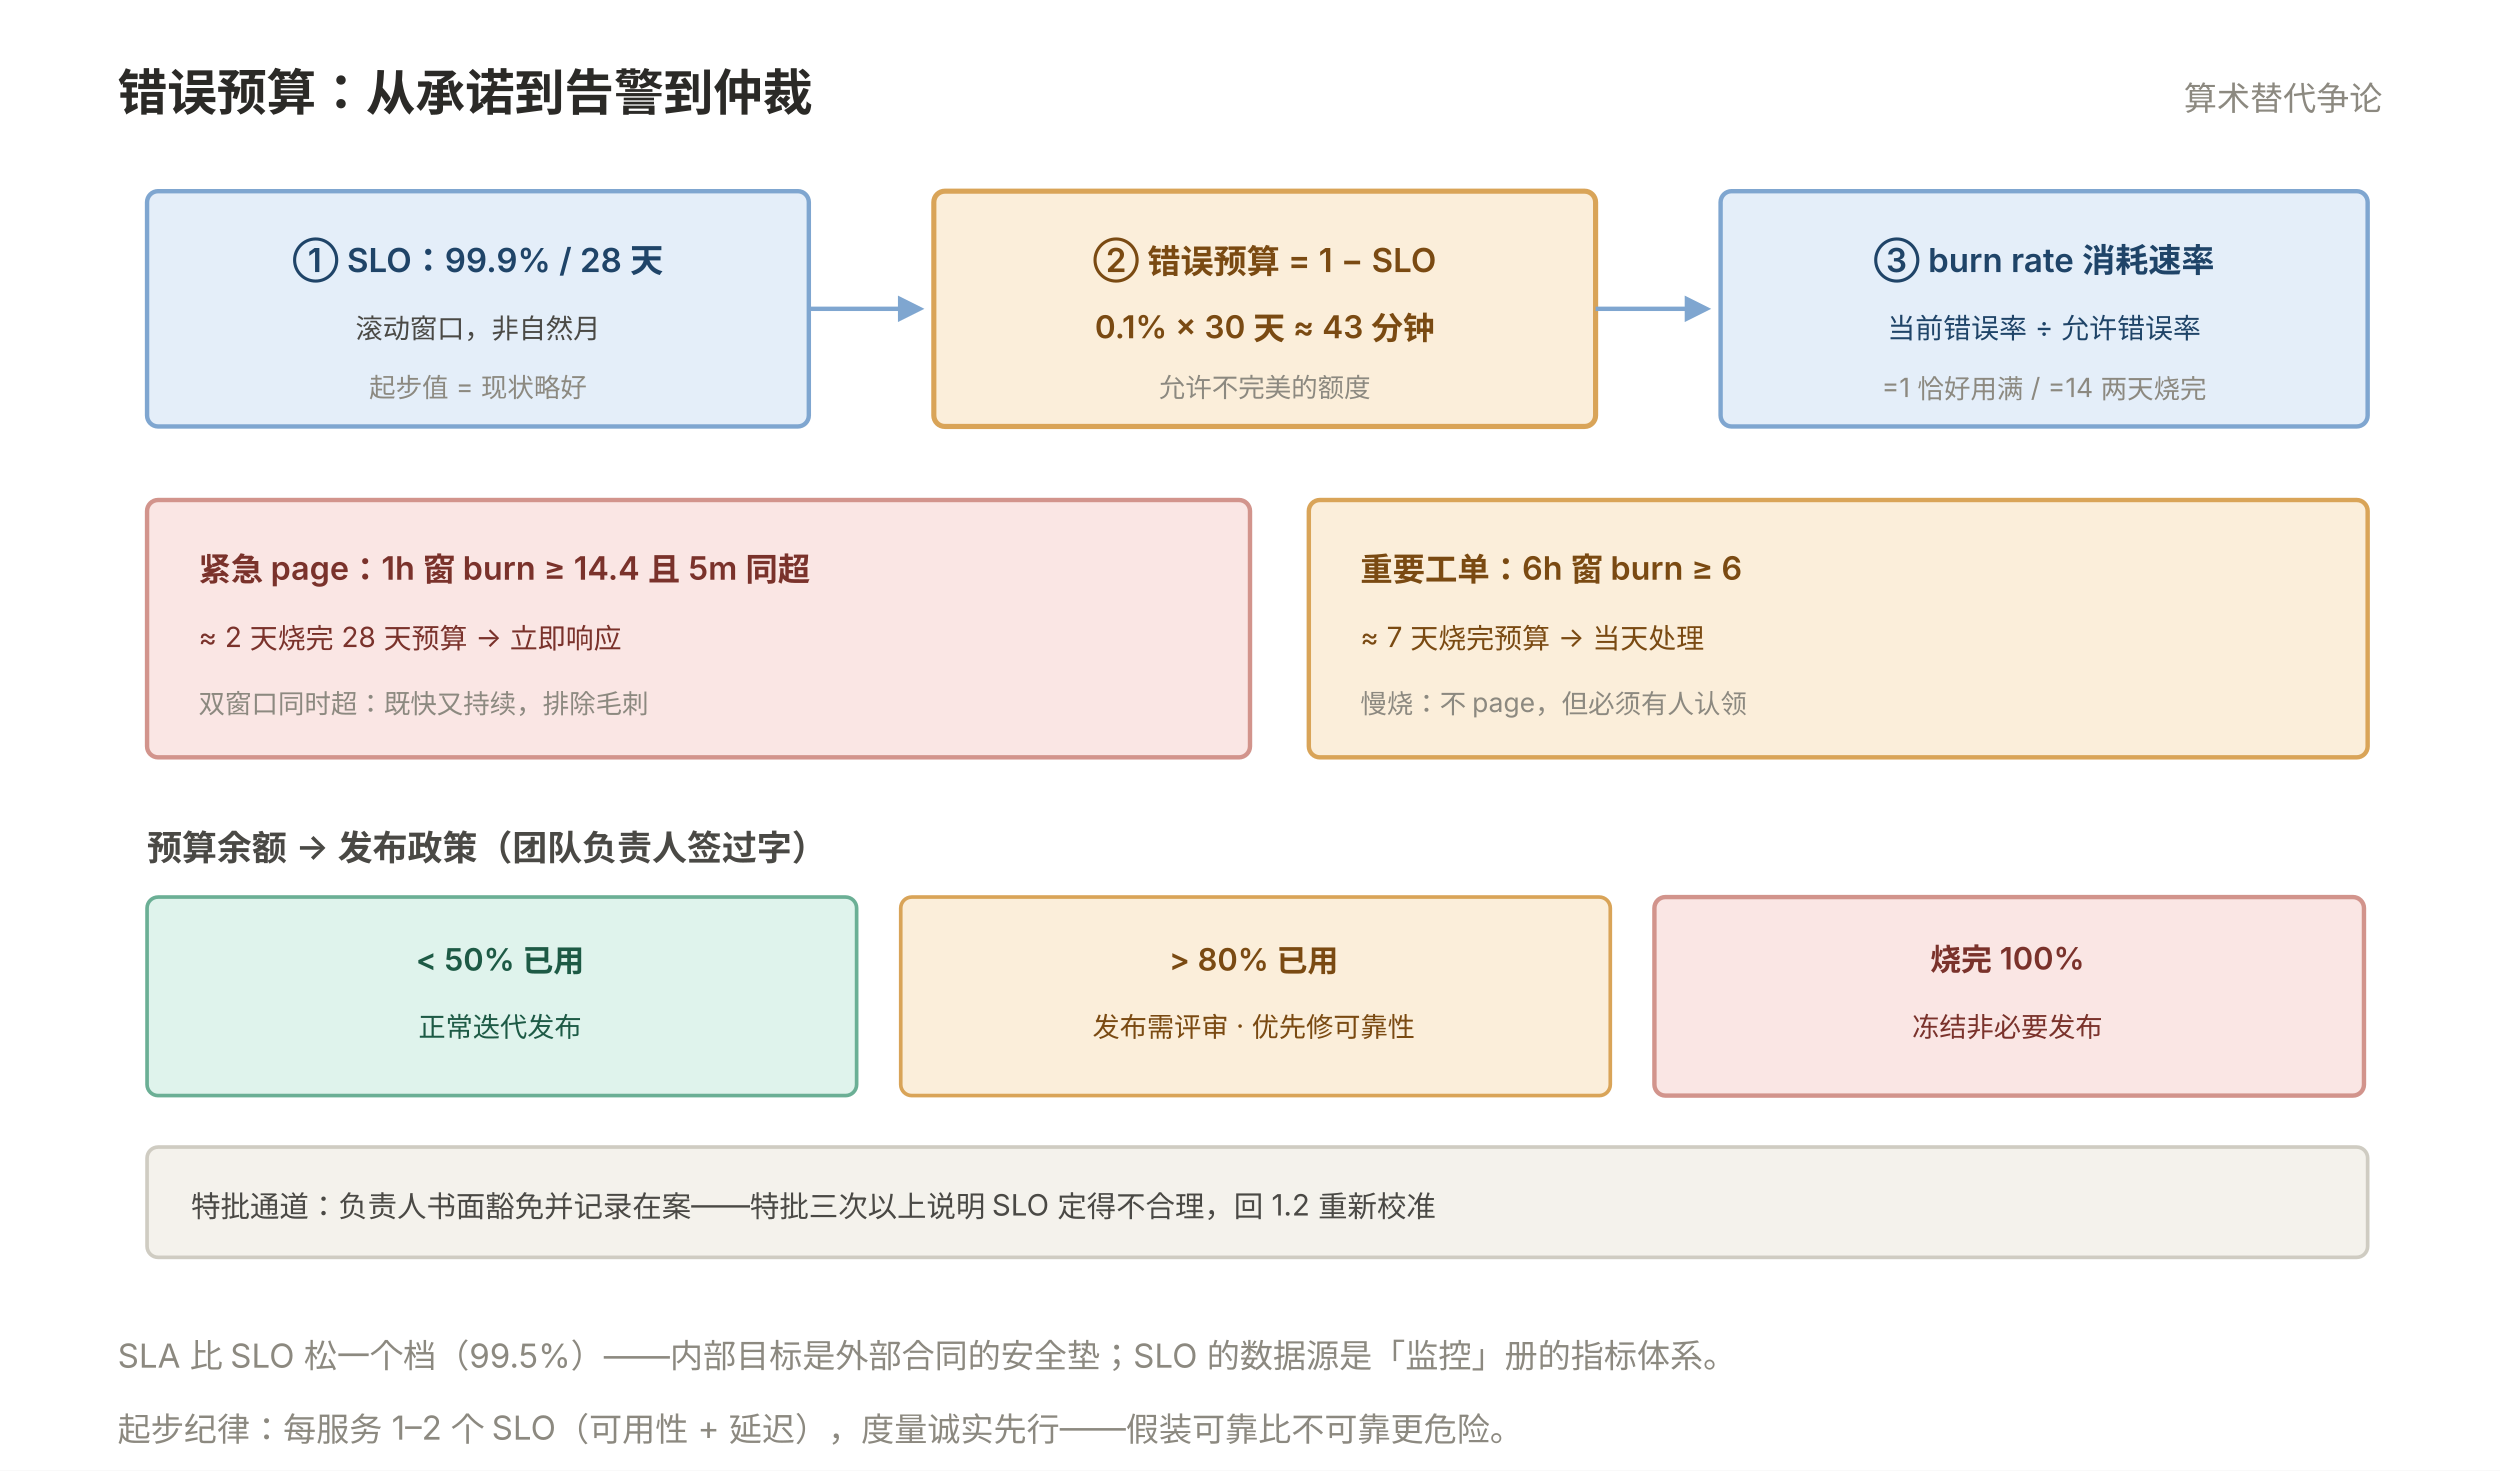
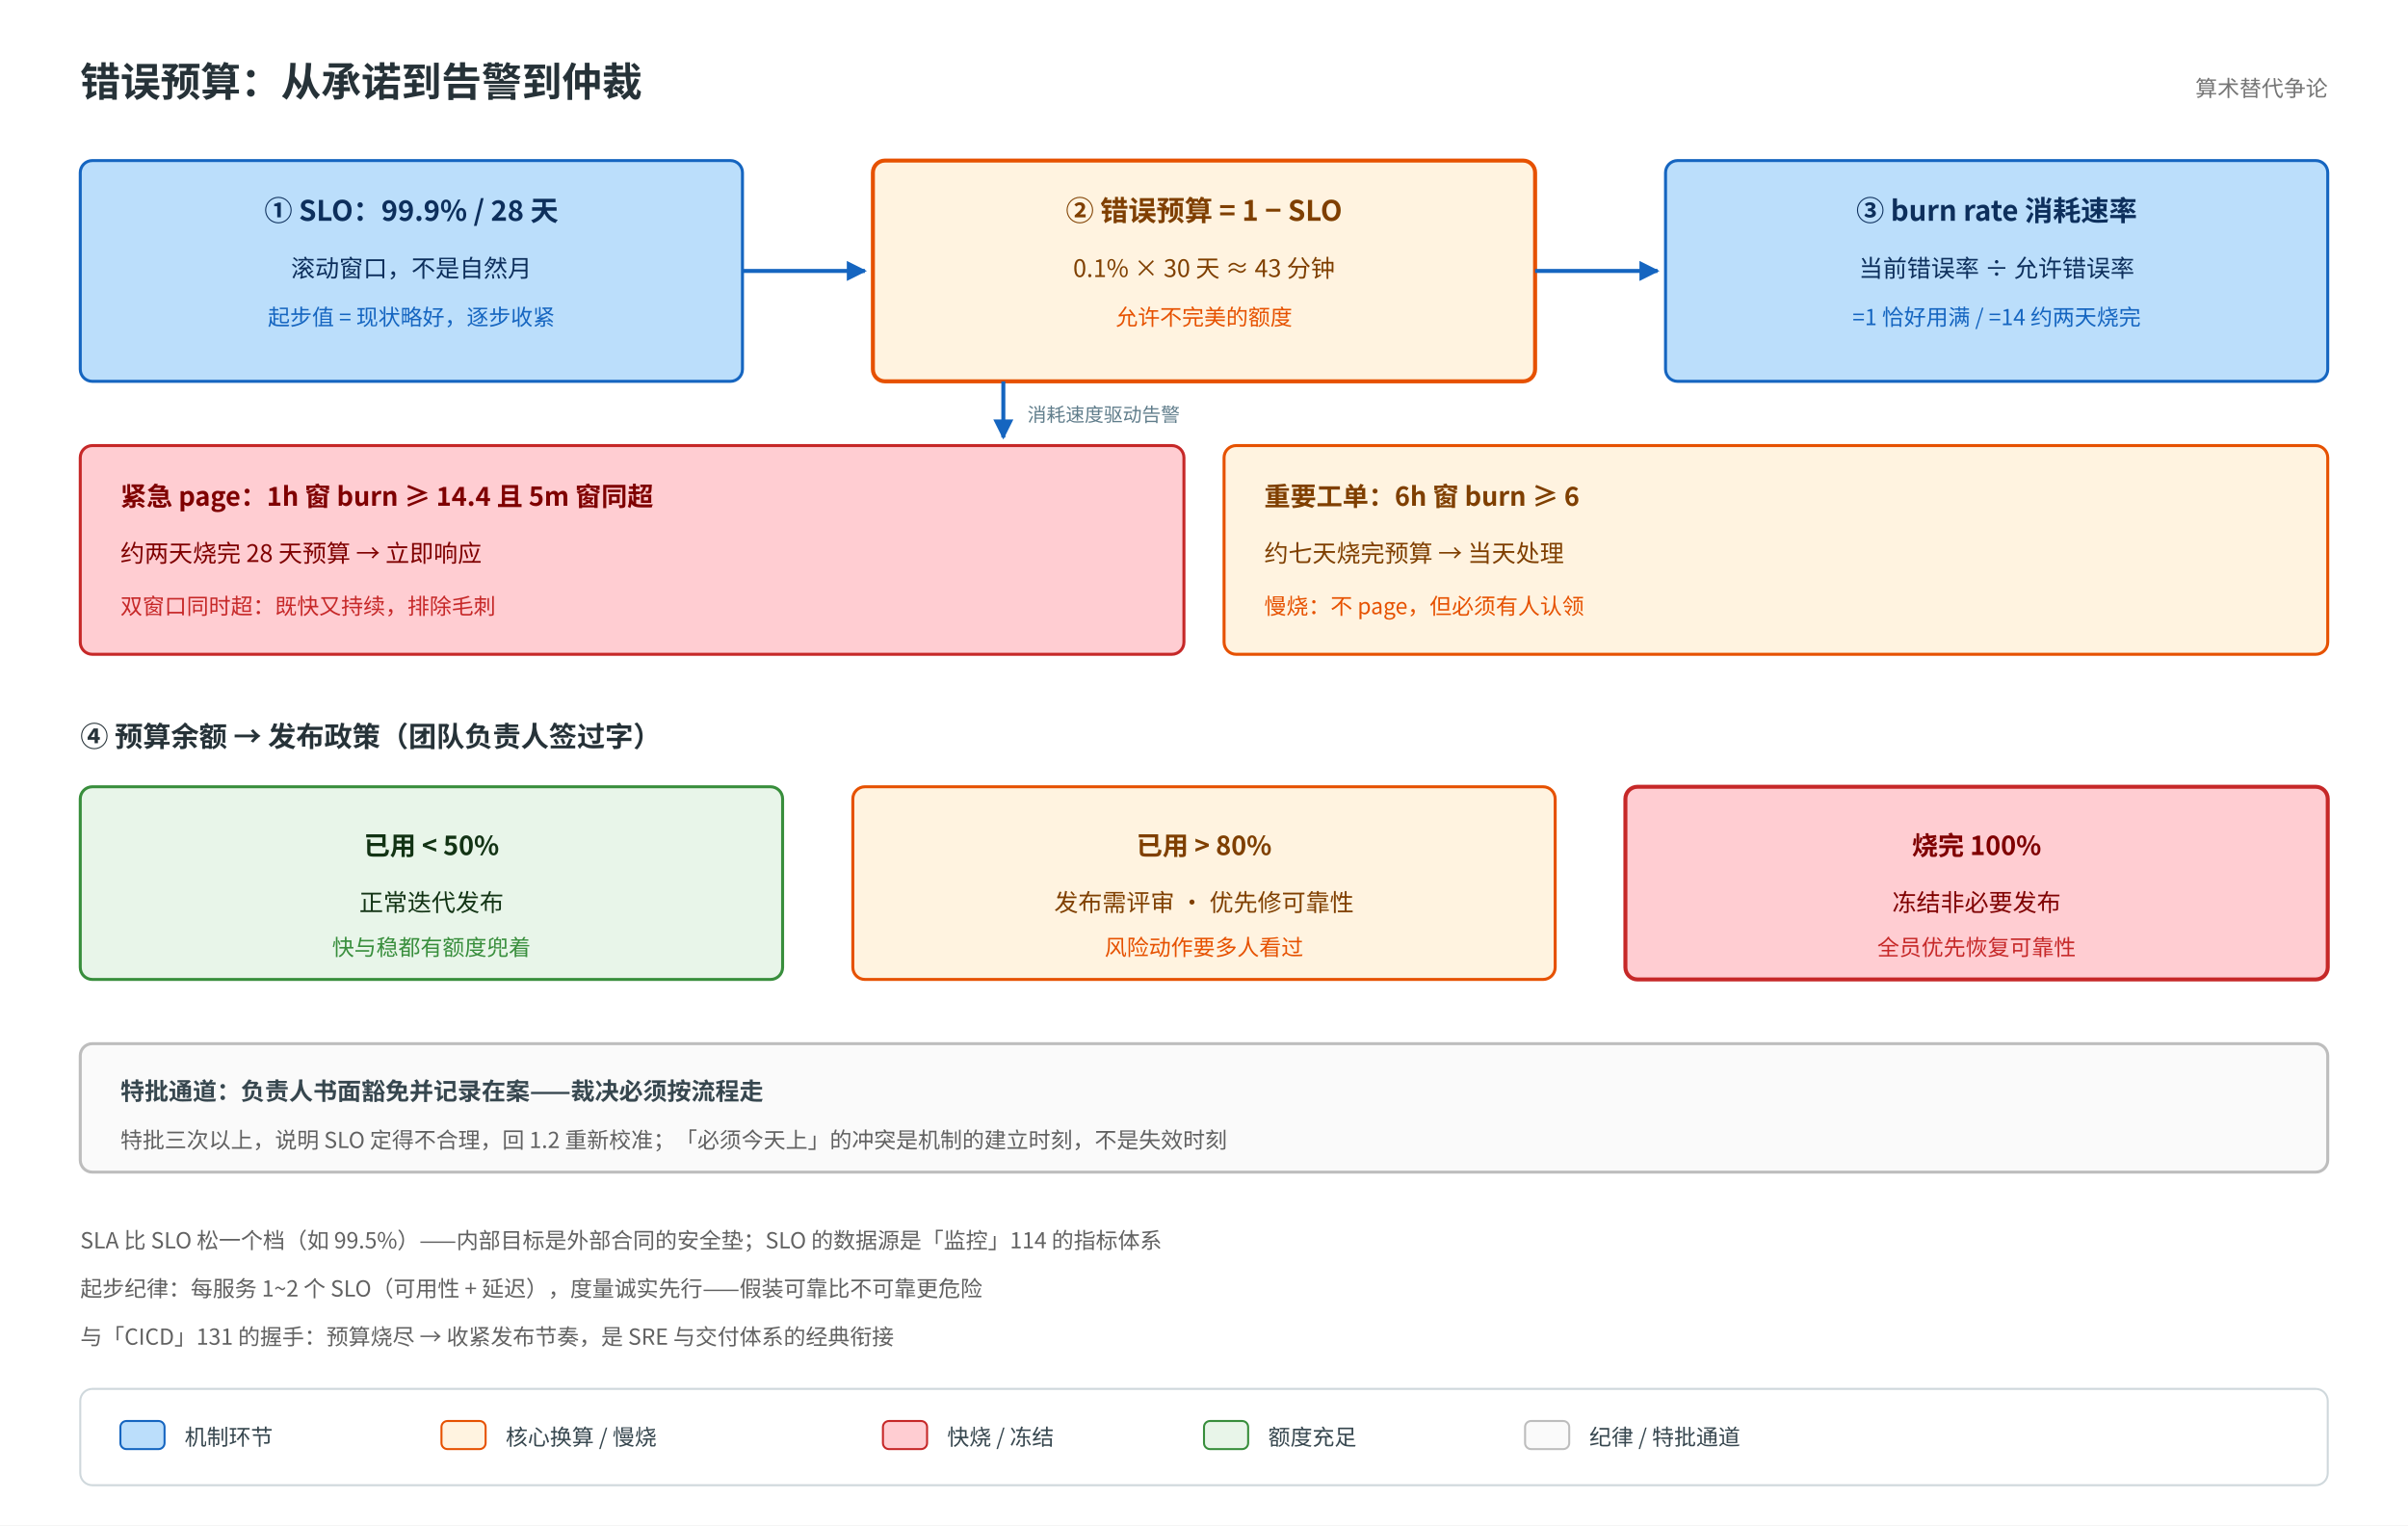
- <svg xmlns="http://www.w3.org/2000/svg" viewBox="0 0 1200 705.88" width="1200" height="705.88" font-family="-apple-system, 'Segoe UI', 'Microsoft YaHei', 'PingFang SC', sans-serif">
-   <g transform="scale(1.764706)">
-     <rect width="680" height="400" fill="#FFFFFF" />
-     <text x="32" y="30" font-size="13.5" font-weight="600" fill="#2B2A27">错误预算：从承诺到告警到仲裁</text>
-     <text x="648" y="30" font-size="9" fill="#8C8980" text-anchor="end">算术替代争论</text>
-     <defs>
-       <marker id="s1Blue" viewBox="0 0 10 10" refX="8" refY="5" markerWidth="6" markerHeight="6" orient="auto">
-         <path d="M0,0 L10,5 L0,10 z" fill="#7FA6D0" />
-       </marker>
-     </defs>
-     <rect x="40" y="52" width="180" height="64" rx="3" fill="#E4EEF9" stroke="#7FA6D0" stroke-width="1.2" />
-     <text x="130" y="74" font-size="9" font-weight="600" fill="#1F4468" text-anchor="middle">① SLO：99.9% / 28 天</text>
-     <text x="130" y="92" font-size="7.4" fill="#4A4945" text-anchor="middle">滚动窗口，非自然月</text>
-     <text x="130" y="108" font-size="7.2" fill="#8C8980" text-anchor="middle">起步值 = 现状略好</text>
-     <line x1="220" y1="84" x2="250" y2="84" stroke="#7FA6D0" stroke-width="1.2" marker-end="url(#s1Blue)" />
-     <rect x="254" y="52" width="180" height="64" rx="3" fill="#FBEEDA" stroke="#D9A458" stroke-width="1.4" />
-     <text x="344" y="74" font-size="9" font-weight="600" fill="#7A4A12" text-anchor="middle">② 错误预算 = 1 − SLO</text>
-     <text x="344" y="92" font-size="8.6" font-weight="600" fill="#7A4A12" text-anchor="middle">0.1% × 30 天 ≈ 43 分钟</text>
-     <text x="344" y="108" font-size="7.2" fill="#8C8980" text-anchor="middle">允许不完美的额度</text>
-     <line x1="434" y1="84" x2="464" y2="84" stroke="#7FA6D0" stroke-width="1.2" marker-end="url(#s1Blue)" />
-     <rect x="468" y="52" width="176" height="64" rx="3" fill="#E4EEF9" stroke="#7FA6D0" stroke-width="1.2" />
-     <text x="556" y="74" font-size="9" font-weight="600" fill="#1F4468" text-anchor="middle">③ burn rate 消耗速率</text>
-     <text x="556" y="92" font-size="7.6" fill="#1F4468" text-anchor="middle">当前错误率 ÷ 允许错误率</text>
-     <text x="556" y="108" font-size="7.2" fill="#8C8980" text-anchor="middle">=1 恰好用满 / =14 两天烧完</text>
-     <rect x="40" y="136" width="300" height="70" rx="3" fill="#FAE6E4" stroke="#D2948C" stroke-width="1.2" />
-     <text x="54" y="158" font-size="8.8" font-weight="600" fill="#7A322B">紧急 page：1h 窗 burn ≥ 14.4 且 5m 同超</text>
-     <text x="54" y="176" font-size="7.6" fill="#7A322B">≈ 2 天烧完 28 天预算 → 立即响应</text>
-     <text x="54" y="194" font-size="7.2" fill="#8C8980">双窗口同时超：既快又持续，排除毛刺</text>
-     <rect x="356" y="136" width="288" height="70" rx="3" fill="#FBEEDA" stroke="#D9A458" stroke-width="1.2" />
-     <text x="370" y="158" font-size="8.8" font-weight="600" fill="#7A4A12">重要工单：6h 窗 burn ≥ 6</text>
-     <text x="370" y="176" font-size="7.6" fill="#7A4A12">≈ 7 天烧完预算 → 当天处理</text>
-     <text x="370" y="194" font-size="7.2" fill="#8C8980">慢烧：不 page，但必须有人认领</text>
-     <text x="40" y="234" font-size="9.5" font-weight="600" fill="#4A4945">预算余额 → 发布政策（团队负责人签过字）</text>
-     <rect x="40" y="244" width="193" height="54" rx="3" fill="#DFF3EC" stroke="#6BAF95" stroke-width="1" />
-     <text x="136" y="264" font-size="8.4" font-weight="600" fill="#1D5A45" text-anchor="middle">&lt; 50% 已用</text>
-     <text x="136" y="282" font-size="7.4" fill="#1D5A45" text-anchor="middle">正常迭代发布</text>
-     <rect x="245" y="244" width="193" height="54" rx="3" fill="#FBEEDA" stroke="#D9A458" stroke-width="1" />
-     <text x="341" y="264" font-size="8.4" font-weight="600" fill="#7A4A12" text-anchor="middle">&gt; 80% 已用</text>
-     <text x="341" y="282" font-size="7.4" fill="#7A4A12" text-anchor="middle">发布需评审 · 优先修可靠性</text>
-     <rect x="450" y="244" width="193" height="54" rx="3" fill="#FAE6E4" stroke="#D2948C" stroke-width="1.2" />
-     <text x="546" y="264" font-size="8.4" font-weight="600" fill="#7A322B" text-anchor="middle">烧完 100%</text>
-     <text x="546" y="282" font-size="7.4" fill="#7A322B" text-anchor="middle">冻结非必要发布</text>
-     <rect x="40" y="312" width="604" height="30" rx="3" fill="#F4F2EC" stroke="#CFCCC2" stroke-width="1" />
-     <text x="52" y="331" font-size="8" fill="#4A4945">特批通道：负责人书面豁免并记录在案——特批三次以上说明 SLO 定得不合理，回 1.2 重新校准</text>
-     <text x="32" y="372" font-size="9" fill="#8C8980">SLA 比 SLO 松一个档（99.5%）——内部目标是外部合同的安全垫；SLO 的数据源是「监控」册的指标体系。</text>
-     <text x="32" y="392" font-size="9" fill="#8C8980">起步纪律：每服务 1–2 个 SLO（可用性 + 延迟），度量诚实先行——假装可靠比不可靠更危险。</text>
-   </g>
+ <svg xmlns="http://www.w3.org/2000/svg" viewBox="0 0 1200 760" font-family="'Microsoft YaHei','PingFang SC','Noto Sans CJK SC',sans-serif">
+   <defs>
+     <marker id="axBlue" viewBox="0 0 10 10" refX="9" refY="5" markerWidth="10" markerHeight="10" markerUnits="userSpaceOnUse" orient="auto-start-reverse">
+       <path d="M 0 0 L 10 5 L 0 10 z" fill="#1565c0" />
+     </marker>
+     <marker id="axOrange" viewBox="0 0 10 10" refX="9" refY="5" markerWidth="10" markerHeight="10" markerUnits="userSpaceOnUse" orient="auto-start-reverse">
+       <path d="M 0 0 L 10 5 L 0 10 z" fill="#e65100" />
+     </marker>
+   </defs>
+   <rect x="0" y="0" width="1200" height="760" fill="#ffffff" />
+   <text x="40" y="48" font-size="20" font-weight="bold" fill="#263238">错误预算：从承诺到告警到仲裁</text>
+   <text x="1160" y="48" font-size="11" fill="#757575" text-anchor="end">算术替代争论</text>
+   <rect x="40" y="80" width="330" height="110" rx="6" fill="#bbdefb" stroke="#1565c0" stroke-width="1.5" />
+   <text x="205" y="110" font-size="14" font-weight="bold" fill="#0d2f5c" text-anchor="middle">① SLO：99.9% / 28 天</text>
+   <text x="205" y="138" font-size="12" fill="#0d2f5c" text-anchor="middle">滚动窗口，不是自然月</text>
+   <text x="205" y="162" font-size="11" fill="#1565c0" text-anchor="middle">起步值 = 现状略好，逐步收紧</text>
+   <rect x="435" y="80" width="330" height="110" rx="6" fill="#fff3e0" stroke="#e65100" stroke-width="2" />
+   <text x="600" y="110" font-size="14" font-weight="bold" fill="#7f3f00" text-anchor="middle">② 错误预算 = 1 − SLO</text>
+   <text x="600" y="138" font-size="12" fill="#7f3f00" text-anchor="middle">0.1% × 30 天 ≈ 43 分钟</text>
+   <text x="600" y="162" font-size="11" fill="#e65100" text-anchor="middle">允许不完美的额度</text>
+   <rect x="830" y="80" width="330" height="110" rx="6" fill="#bbdefb" stroke="#1565c0" stroke-width="1.5" />
+   <text x="995" y="110" font-size="14" font-weight="bold" fill="#0d2f5c" text-anchor="middle">③ burn rate 消耗速率</text>
+   <text x="995" y="138" font-size="12" fill="#0d2f5c" text-anchor="middle">当前错误率 ÷ 允许错误率</text>
+   <text x="995" y="162" font-size="11" fill="#1565c0" text-anchor="middle">=1 恰好用满 / =14 约两天烧完</text>
+   <line x1="370" y1="135" x2="431" y2="135" stroke="#1565c0" stroke-width="2" marker-end="url(#axBlue)" />
+   <line x1="765" y1="135" x2="826" y2="135" stroke="#1565c0" stroke-width="2" marker-end="url(#axBlue)" />
+   <rect x="40" y="222" width="550" height="104" rx="6" fill="#ffcdd2" stroke="#c62828" stroke-width="1.5" />
+   <text x="60" y="252" font-size="13" font-weight="bold" fill="#7f0000">紧急 page：1h 窗 burn ≥ 14.4 且 5m 窗同超</text>
+   <text x="60" y="280" font-size="12" fill="#7f0000">约两天烧完 28 天预算 → 立即响应</text>
+   <text x="60" y="306" font-size="11" fill="#c62828">双窗口同时超：既快又持续，排除毛刺</text>
+   <rect x="610" y="222" width="550" height="104" rx="6" fill="#fff3e0" stroke="#e65100" stroke-width="1.5" />
+   <text x="630" y="252" font-size="13" font-weight="bold" fill="#7f3f00">重要工单：6h 窗 burn ≥ 6</text>
+   <text x="630" y="280" font-size="12" fill="#7f3f00">约七天烧完预算 → 当天处理</text>
+   <text x="630" y="306" font-size="11" fill="#e65100">慢烧：不 page，但必须有人认领</text>
+   <line x1="500" y1="190" x2="500" y2="218" stroke="#1565c0" stroke-width="2" marker-end="url(#axBlue)" />
+   <text x="512" y="210" font-size="9.5" fill="#607d8b">消耗速度驱动告警</text>
+   <text x="40" y="372" font-size="14" font-weight="bold" fill="#263238">④ 预算余额 → 发布政策（团队负责人签过字）</text>
+   <rect x="40" y="392" width="350" height="96" rx="6" fill="#e8f5e9" stroke="#388e3c" stroke-width="1.5" />
+   <text x="215" y="426" font-size="13" font-weight="bold" fill="#123314" text-anchor="middle">已用 &lt; 50%</text>
+   <text x="215" y="454" font-size="12" fill="#123314" text-anchor="middle">正常迭代发布</text>
+   <text x="215" y="476" font-size="11" fill="#388e3c" text-anchor="middle">快与稳都有额度兜着</text>
+   <rect x="425" y="392" width="350" height="96" rx="6" fill="#fff3e0" stroke="#e65100" stroke-width="1.5" />
+   <text x="600" y="426" font-size="13" font-weight="bold" fill="#7f3f00" text-anchor="middle">已用 &gt; 80%</text>
+   <text x="600" y="454" font-size="12" fill="#7f3f00" text-anchor="middle">发布需评审 · 优先修可靠性</text>
+   <text x="600" y="476" font-size="11" fill="#e65100" text-anchor="middle">风险动作要多人看过</text>
+   <rect x="810" y="392" width="350" height="96" rx="6" fill="#ffcdd2" stroke="#c62828" stroke-width="2" />
+   <text x="985" y="426" font-size="13" font-weight="bold" fill="#7f0000" text-anchor="middle">烧完 100%</text>
+   <text x="985" y="454" font-size="12" fill="#7f0000" text-anchor="middle">冻结非必要发布</text>
+   <text x="985" y="476" font-size="11" fill="#c62828" text-anchor="middle">全员优先恢复可靠性</text>
+   <rect x="40" y="520" width="1120" height="64" rx="6" fill="#fafafa" stroke="#bdbdbd" stroke-width="1.5" />
+   <text x="60" y="548" font-size="12" font-weight="bold" fill="#37474f">特批通道：负责人书面豁免并记录在案——裁决必须按流程走</text>
+   <text x="60" y="572" font-size="11" fill="#616161">特批三次以上，说明 SLO 定得不合理，回 1.2 重新校准；「必须今天上」的冲突是机制的建立时刻，不是失效时刻</text>
+   <text x="40" y="622" font-size="11" fill="#616161">SLA 比 SLO 松一个档（如 99.5%）——内部目标是外部合同的安全垫；SLO 的数据源是「监控」114 的指标体系</text>
+   <text x="40" y="646" font-size="11" fill="#616161">起步纪律：每服务 1~2 个 SLO（可用性 + 延迟），度量诚实先行——假装可靠比不可靠更危险</text>
+   <text x="40" y="670" font-size="11" fill="#616161">与「CICD」131 的握手：预算烧尽 → 收紧发布节奏，是 SRE 与交付体系的经典衔接</text>
+   <rect x="40" y="692" width="1120" height="48" rx="6" fill="#ffffff" stroke="#cfd8dc" stroke-width="1" />
+   <rect x="60" y="708" width="22" height="14" rx="3" fill="#bbdefb" stroke="#1565c0" stroke-width="1" />
+   <text x="92" y="720" font-size="11" fill="#37474f">机制环节</text>
+   <rect x="220" y="708" width="22" height="14" rx="3" fill="#fff3e0" stroke="#e65100" stroke-width="1" />
+   <text x="252" y="720" font-size="11" fill="#37474f">核心换算 / 慢烧</text>
+   <rect x="440" y="708" width="22" height="14" rx="3" fill="#ffcdd2" stroke="#c62828" stroke-width="1" />
+   <text x="472" y="720" font-size="11" fill="#37474f">快烧 / 冻结</text>
+   <rect x="600" y="708" width="22" height="14" rx="3" fill="#e8f5e9" stroke="#388e3c" stroke-width="1" />
+   <text x="632" y="720" font-size="11" fill="#37474f">额度充足</text>
+   <rect x="760" y="708" width="22" height="14" rx="3" fill="#fafafa" stroke="#bdbdbd" stroke-width="1" />
+   <text x="792" y="720" font-size="11" fill="#37474f">纪律 / 特批通道</text>
</svg>
